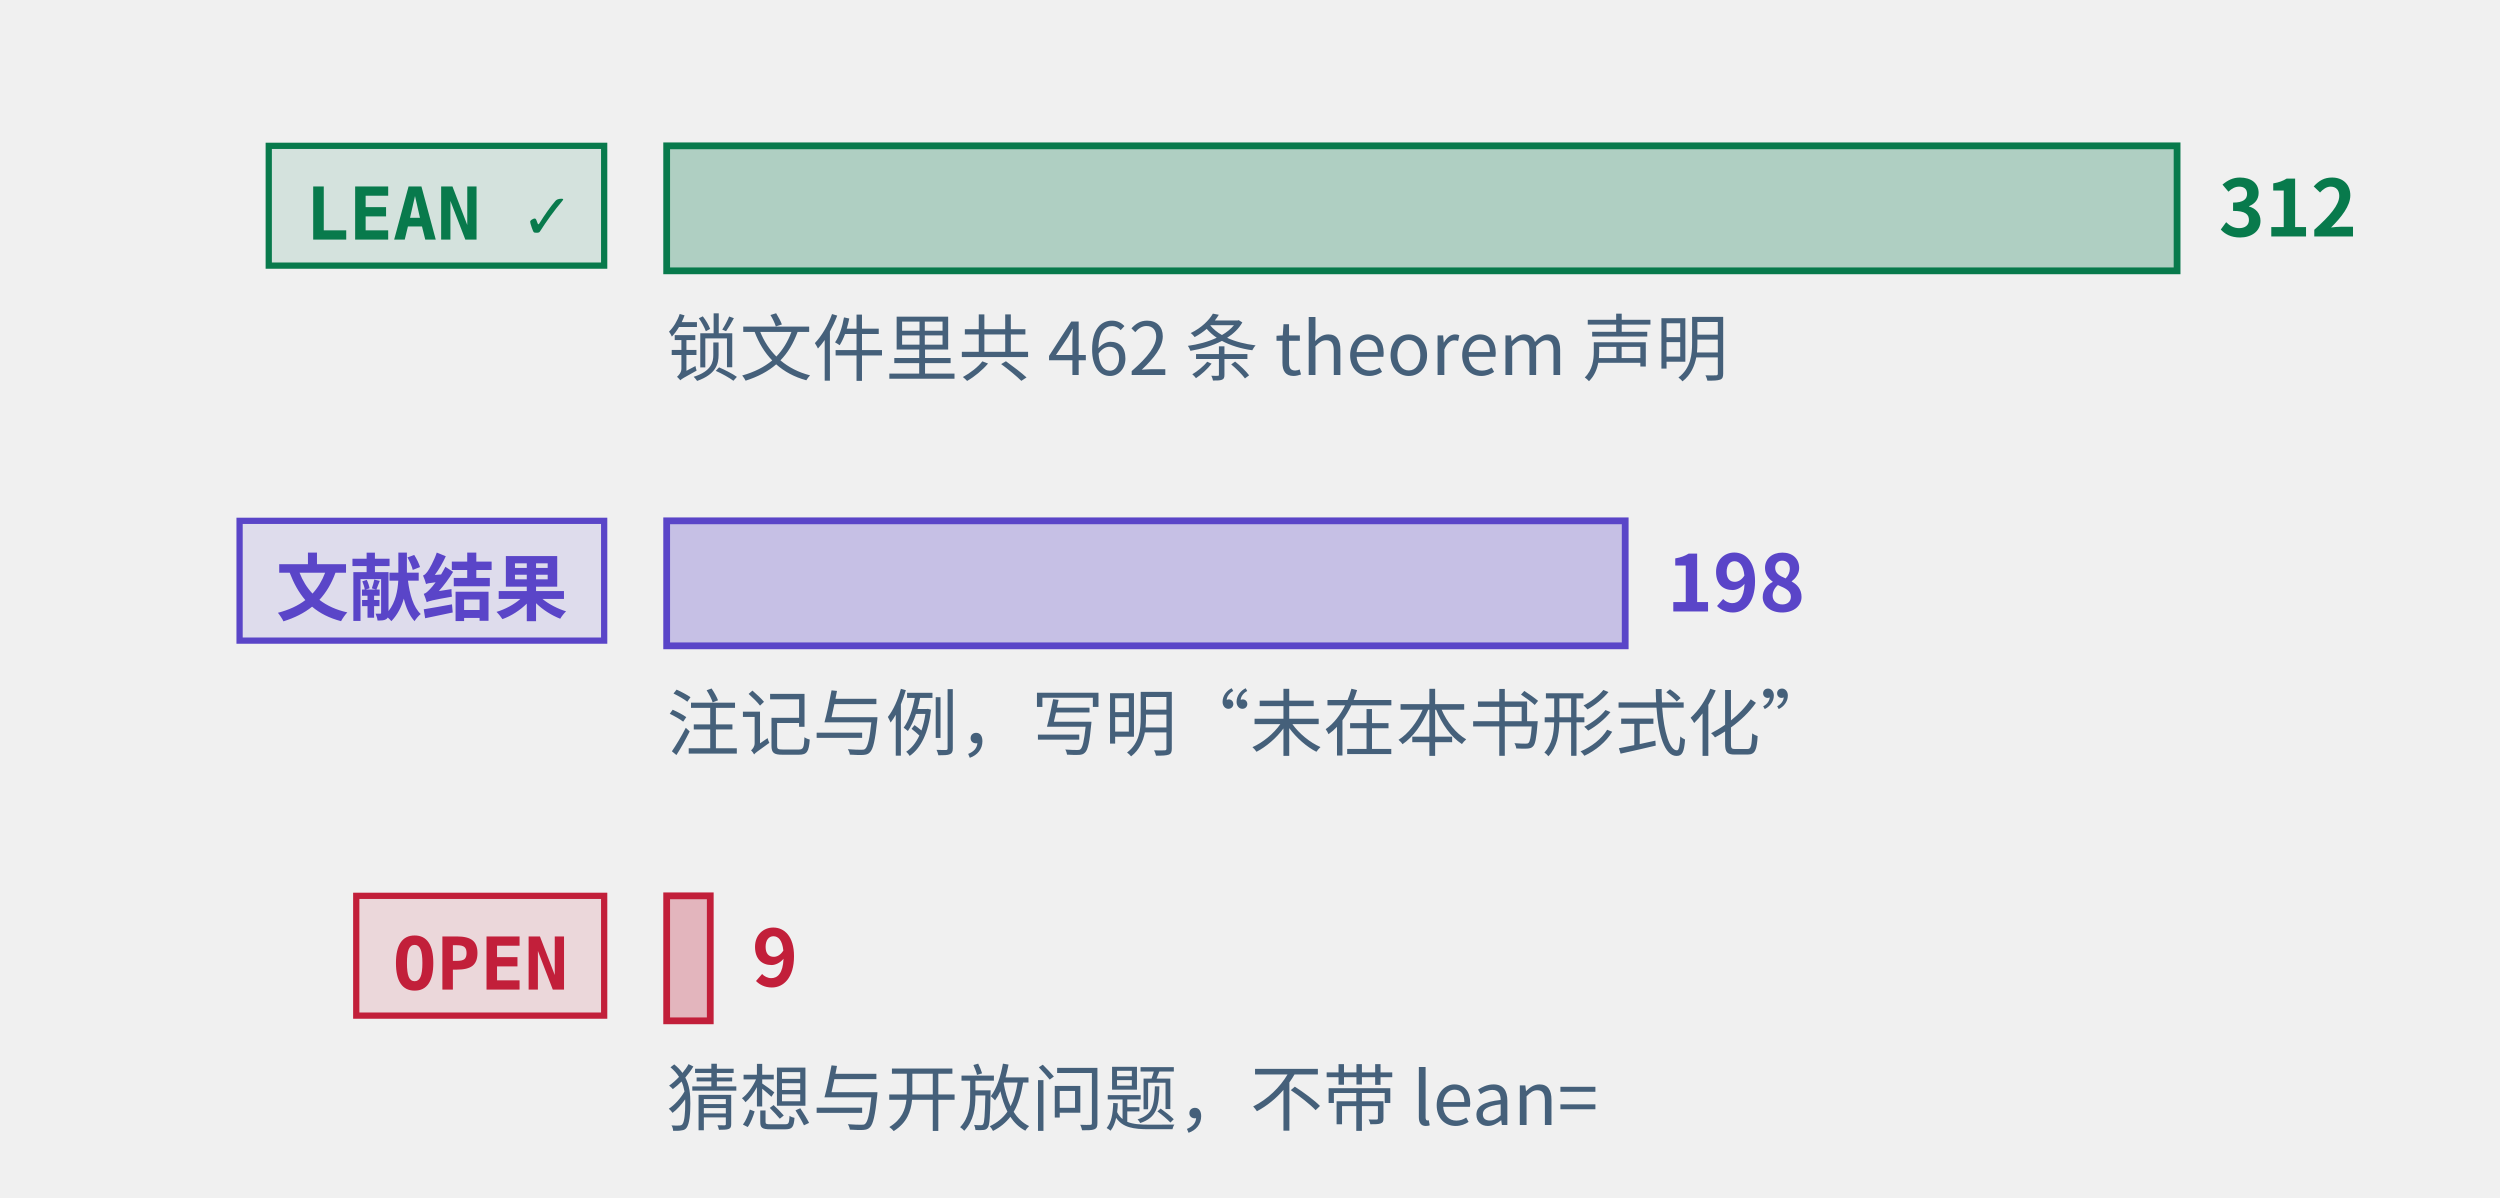
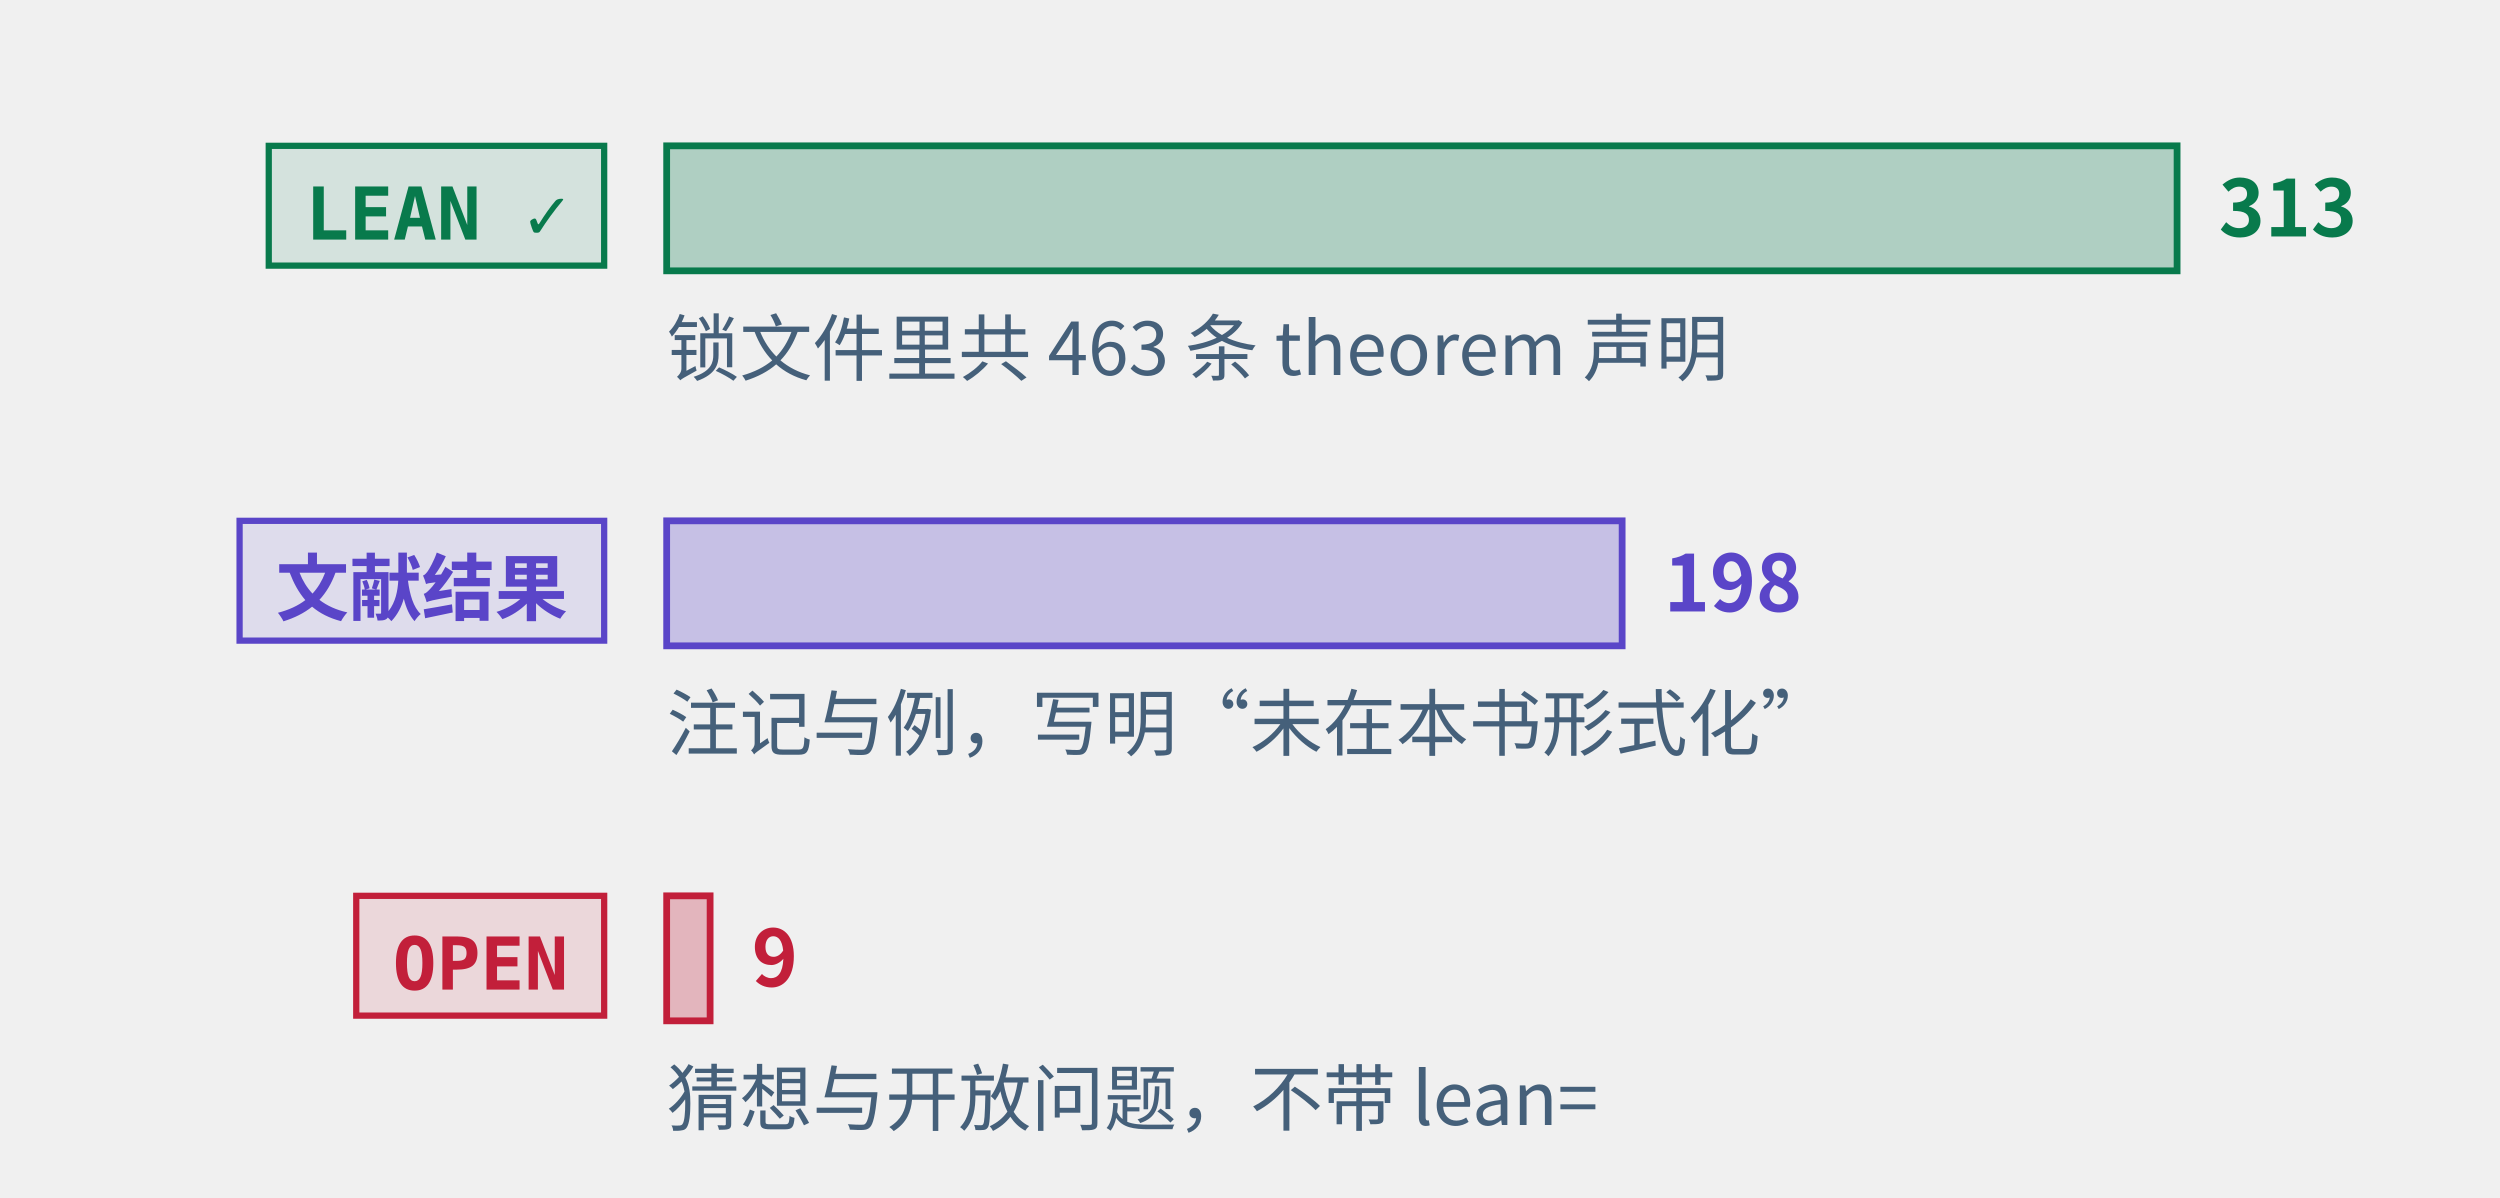
<svg xmlns="http://www.w3.org/2000/svg" class="tr-fig" data-tr-fig="prelude-three-tiers" data-lang="zh" viewBox="0 0 480 230" width="480" height="230" font-family="'Noto Sans SC', 'Noto Sans CJK SC', 'Source Sans 3', 'PingFang SC', 'Microsoft YaHei', system-ui, sans-serif" role="img" aria-label="三条横条，各配一个标签。最上面一条绿色，标签 LEAN ✓，是带 Lean 引用的定理、引理、命题与推论的条数，最长；中间一条紫色，标签“文献结果”，是标明文献结果的注记与例的条数；最下面一条红色，标签 OPEN，是开放猜想与开放问题的条数，很短。每条横条末端写着条数，绿色一条下面另注锁文件里 theorem 声明的条数。">
  <style>.ts-ink{stroke:#0b1622}.tf-ink{fill:#0b1622}.ts-dim{stroke:#45607a}.tf-dim{fill:#45607a}.ts-faint{stroke:#9db3c4}.tf-faint{fill:#9db3c4}.ts-edge{stroke:#b9d0dd}.tf-edge{fill:#b9d0dd}.ts-hot{stroke:#5f9bb5}.tf-hot{fill:#5f9bb5}.ts-bg{stroke:#ffffff}.tf-bg{fill:#ffffff}.ts-panel{stroke:#eef5f9}.tf-panel{fill:#eef5f9}.ts-sheet{stroke:#f7fbfd}.tf-sheet{fill:#f7fbfd}.ts-cyan{stroke:#007c8a}.tf-cyan{fill:#007c8a}.ts-magenta{stroke:#b0128f}.tf-magenta{fill:#b0128f}.ts-amber{stroke:#946200}.tf-amber{fill:#946200}.ts-violet{stroke:#5a45c8}.tf-violet{fill:#5a45c8}.ts-ok{stroke:#087a4c}.tf-ok{fill:#087a4c}.ts-warn{stroke:#c21f3a}.tf-warn{fill:#c21f3a}.ts-blue{stroke:#1d5fd0}.tf-blue{fill:#1d5fd0}.ts-orange{stroke:#b85410}.tf-orange{fill:#b85410}.ts-sigma{stroke:#28405a}.tf-sigma{fill:#28405a}@media (prefers-color-scheme:dark){.ts-ink{stroke:#d4efff}.tf-ink{fill:#d4efff}.ts-dim{stroke:#6f8ea5}.tf-dim{fill:#6f8ea5}.ts-faint{stroke:#34506a}.tf-faint{fill:#34506a}.ts-edge{stroke:#143049}.tf-edge{fill:#143049}.ts-hot{stroke:#1f5d7c}.tf-hot{fill:#1f5d7c}.ts-bg{stroke:#03060c}.tf-bg{fill:#03060c}.ts-panel{stroke:#07101b}.tf-panel{fill:#07101b}.ts-sheet{stroke:#050c16}.tf-sheet{fill:#050c16}.ts-cyan{stroke:#19f0ff}.tf-cyan{fill:#19f0ff}.ts-magenta{stroke:#ff2fd0}.tf-magenta{fill:#ff2fd0}.ts-amber{stroke:#ffc83d}.tf-amber{fill:#ffc83d}.ts-violet{stroke:#9d8cff}.tf-violet{fill:#9d8cff}.ts-ok{stroke:#46ffb2}.tf-ok{fill:#46ffb2}.ts-warn{stroke:#ff5064}.tf-warn{fill:#ff5064}.ts-blue{stroke:#2a7bff}.tf-blue{fill:#2a7bff}.ts-orange{stroke:#ff8a3c}.tf-orange{fill:#ff8a3c}.ts-sigma{stroke:#cfe3ff}.tf-sigma{fill:#cfe3ff}}</style>
  <rect x="51.6" y="28" width="64.4" height="23" class="ts-ok tf-ok" stroke-width="1.2" fill-opacity="0.12" />
  <text class="tf-ok tr-fig-mono" x="58.6" y="46" font-size="14" font-family="'JetBrains Mono', 'DejaVu Sans Mono', ui-monospace, Menlo, Consolas, monospace" font-weight="600">LEAN ✓</text>
  <rect x="128" y="28" width="290" height="24" class="ts-ok tf-ok" stroke-width="1.3" fill-opacity="0.28" />
-   <text class="tf-ok" x="426" y="45.4" font-size="15" font-weight="600">312</text>
+   <text class="tf-ok" x="426" y="45.4" font-size="15" font-weight="600">313</text>
  <rect x="46" y="100" width="70" height="23" class="ts-violet tf-violet" stroke-width="1.2" fill-opacity="0.12" />
  <text class="tf-violet tr-fig-mono" x="53" y="118" font-size="14" font-family="'JetBrains Mono', 'DejaVu Sans Mono', ui-monospace, Menlo, Consolas, monospace" font-weight="600">文献结果</text>
-   <rect x="128" y="100" width="184.04" height="24" class="ts-violet tf-violet" stroke-width="1.3" fill-opacity="0.28" />
-   <text class="tf-violet" x="320.04" y="117.4" font-size="15" font-weight="600">198</text>
+   <rect x="128" y="100" width="183.45" height="24" class="ts-violet tf-violet" stroke-width="1.3" fill-opacity="0.28" />
+   <text class="tf-violet" x="319.45" y="117.4" font-size="15" font-weight="600">198</text>
  <rect x="68.4" y="172" width="47.6" height="23" class="ts-warn tf-warn" stroke-width="1.2" fill-opacity="0.12" />
  <text class="tf-warn tr-fig-mono" x="75.4" y="190" font-size="14" font-family="'JetBrains Mono', 'DejaVu Sans Mono', ui-monospace, Menlo, Consolas, monospace" font-weight="600">OPEN</text>
-   <rect x="128" y="172" width="8.37" height="24" class="ts-warn tf-warn" stroke-width="1.3" fill-opacity="0.28" />
-   <text class="tf-warn" x="144.37" y="189.4" font-size="15" font-weight="600">9</text>
-   <text class="tf-dim" x="128" y="72" font-size="14">锁文件里共 462 条 theorem 声明</text>
+   <rect x="128" y="172" width="8.34" height="24" class="ts-warn tf-warn" stroke-width="1.3" fill-opacity="0.28" />
+   <text class="tf-warn" x="144.34" y="189.4" font-size="15" font-weight="600">9</text>
+   <text class="tf-dim" x="128" y="72" font-size="14">锁文件里共 463 条 theorem 声明</text>
  <text class="tf-dim" x="128" y="144" font-size="14">注记与例，写明“未在本书形式化”</text>
  <text class="tf-dim" x="128" y="216" font-size="14">猜想与开放问题，不带 lean=</text>
</svg>
